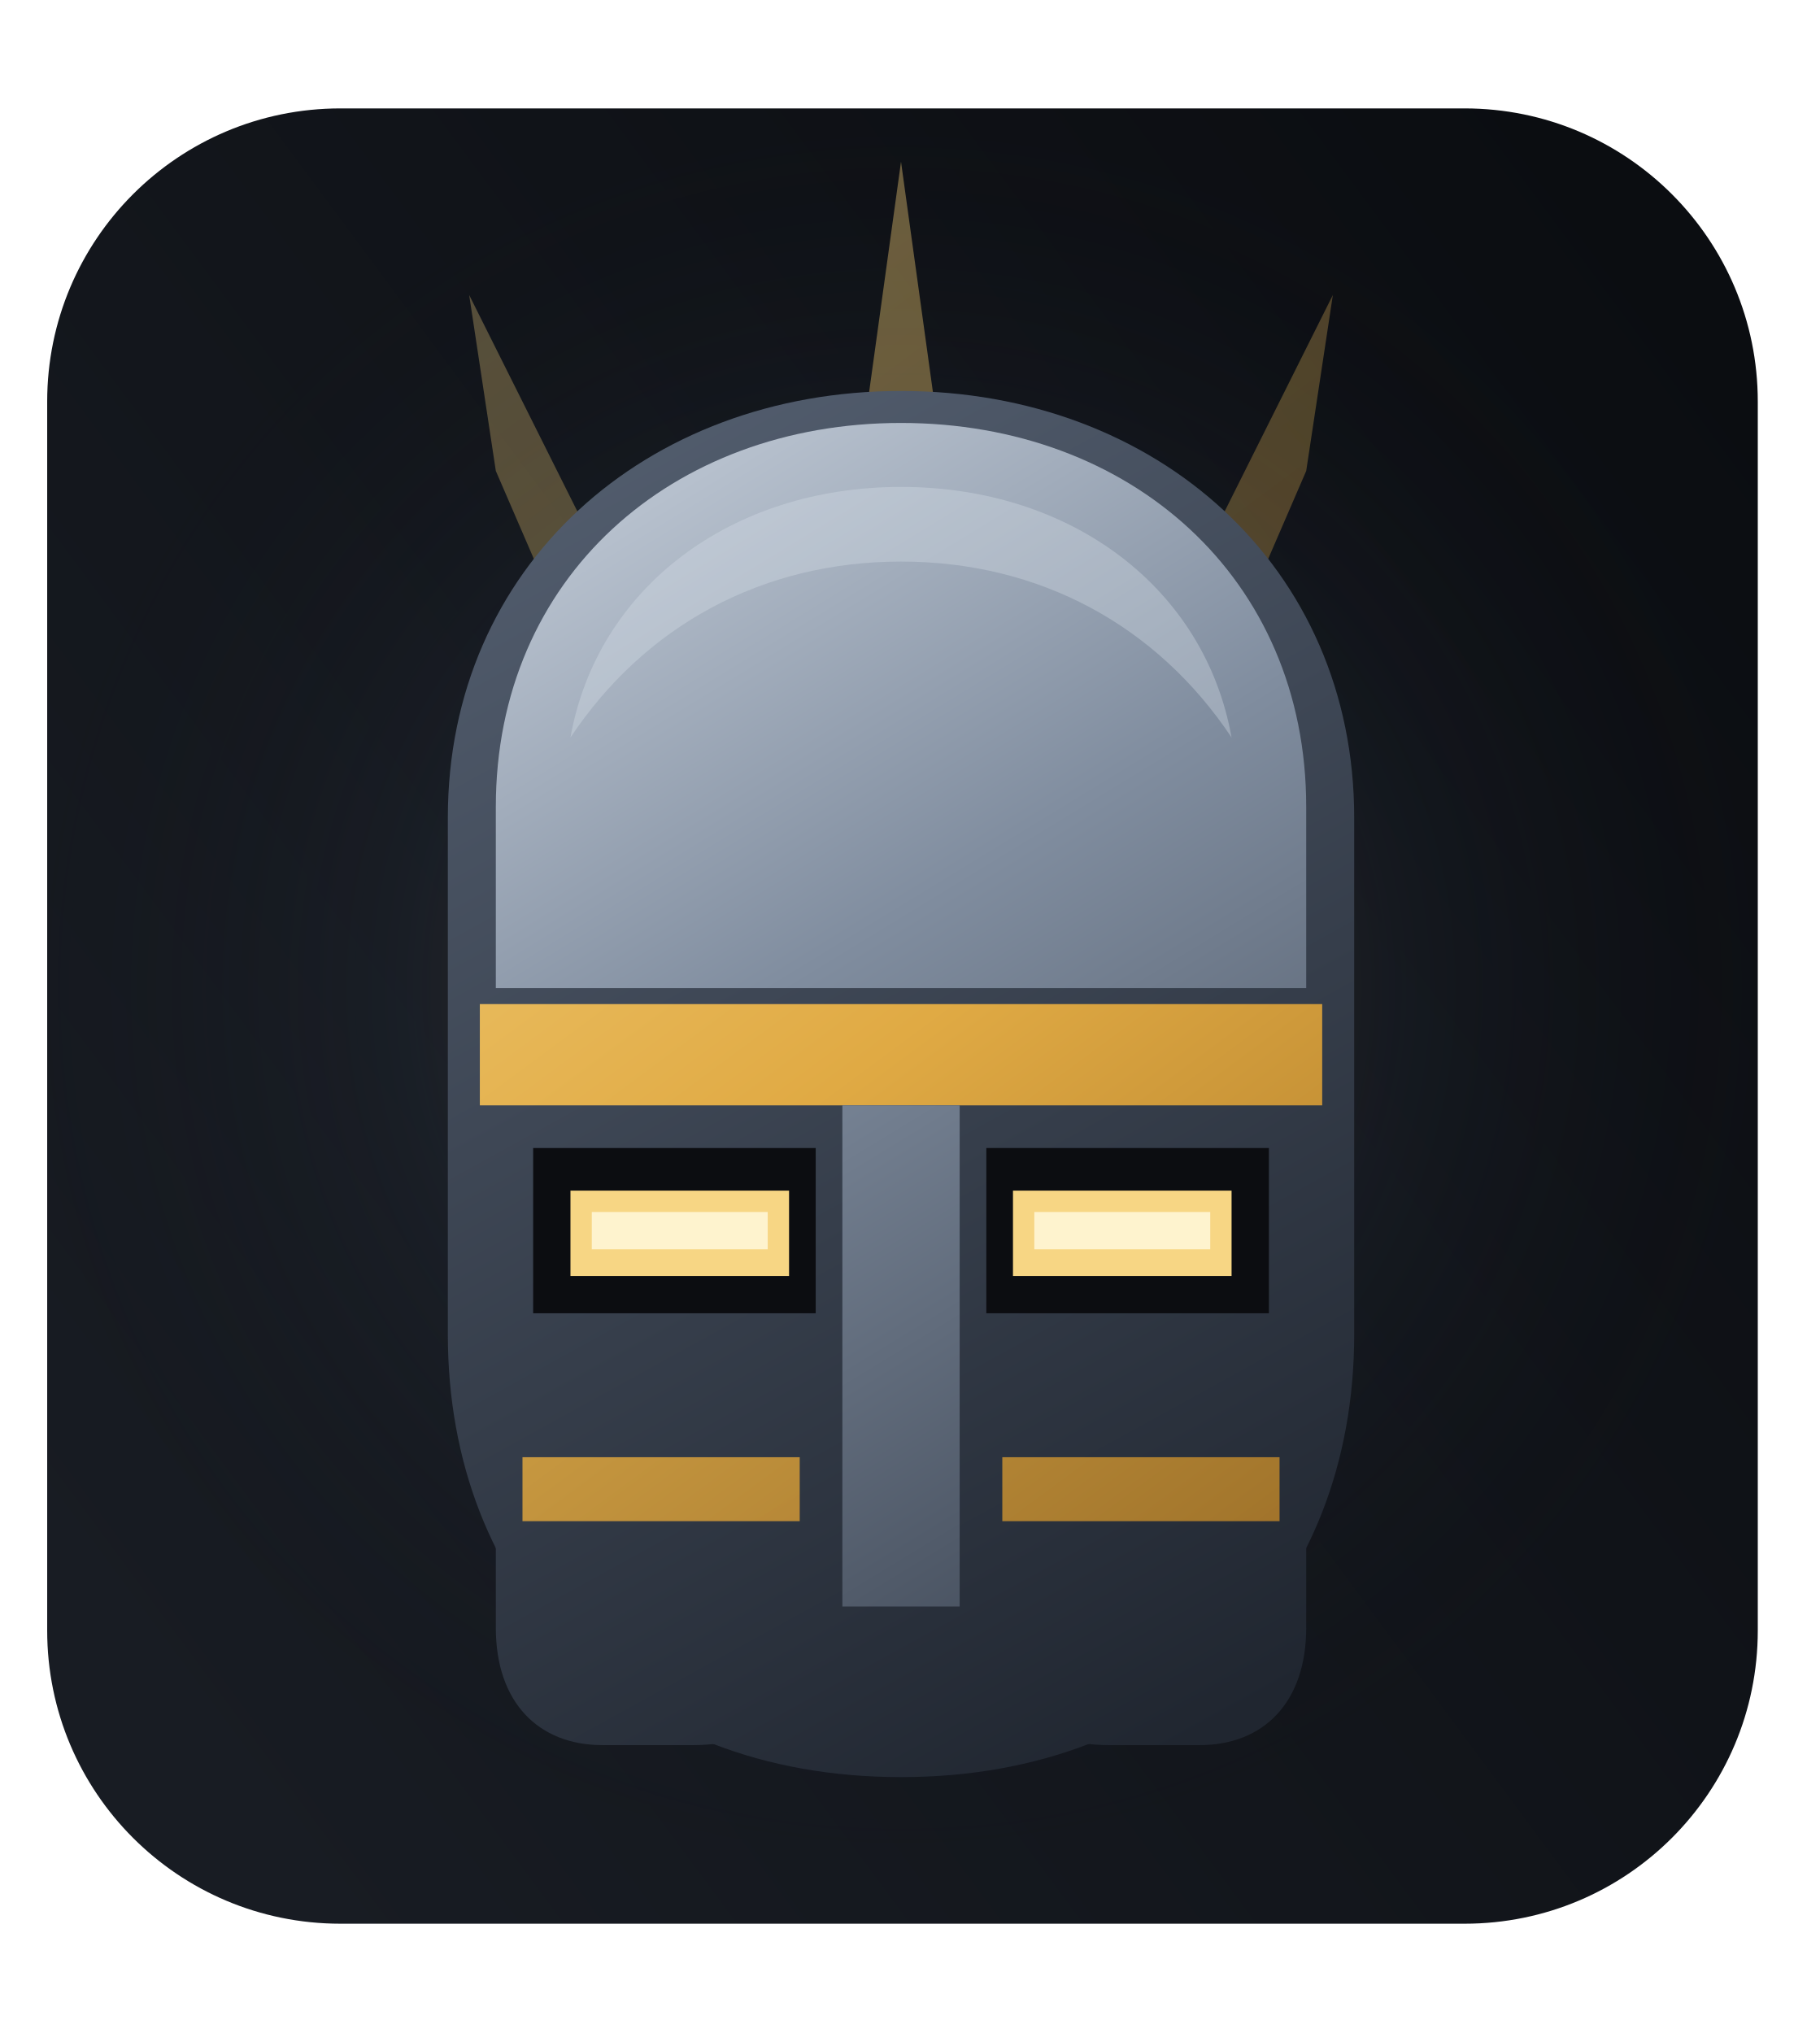
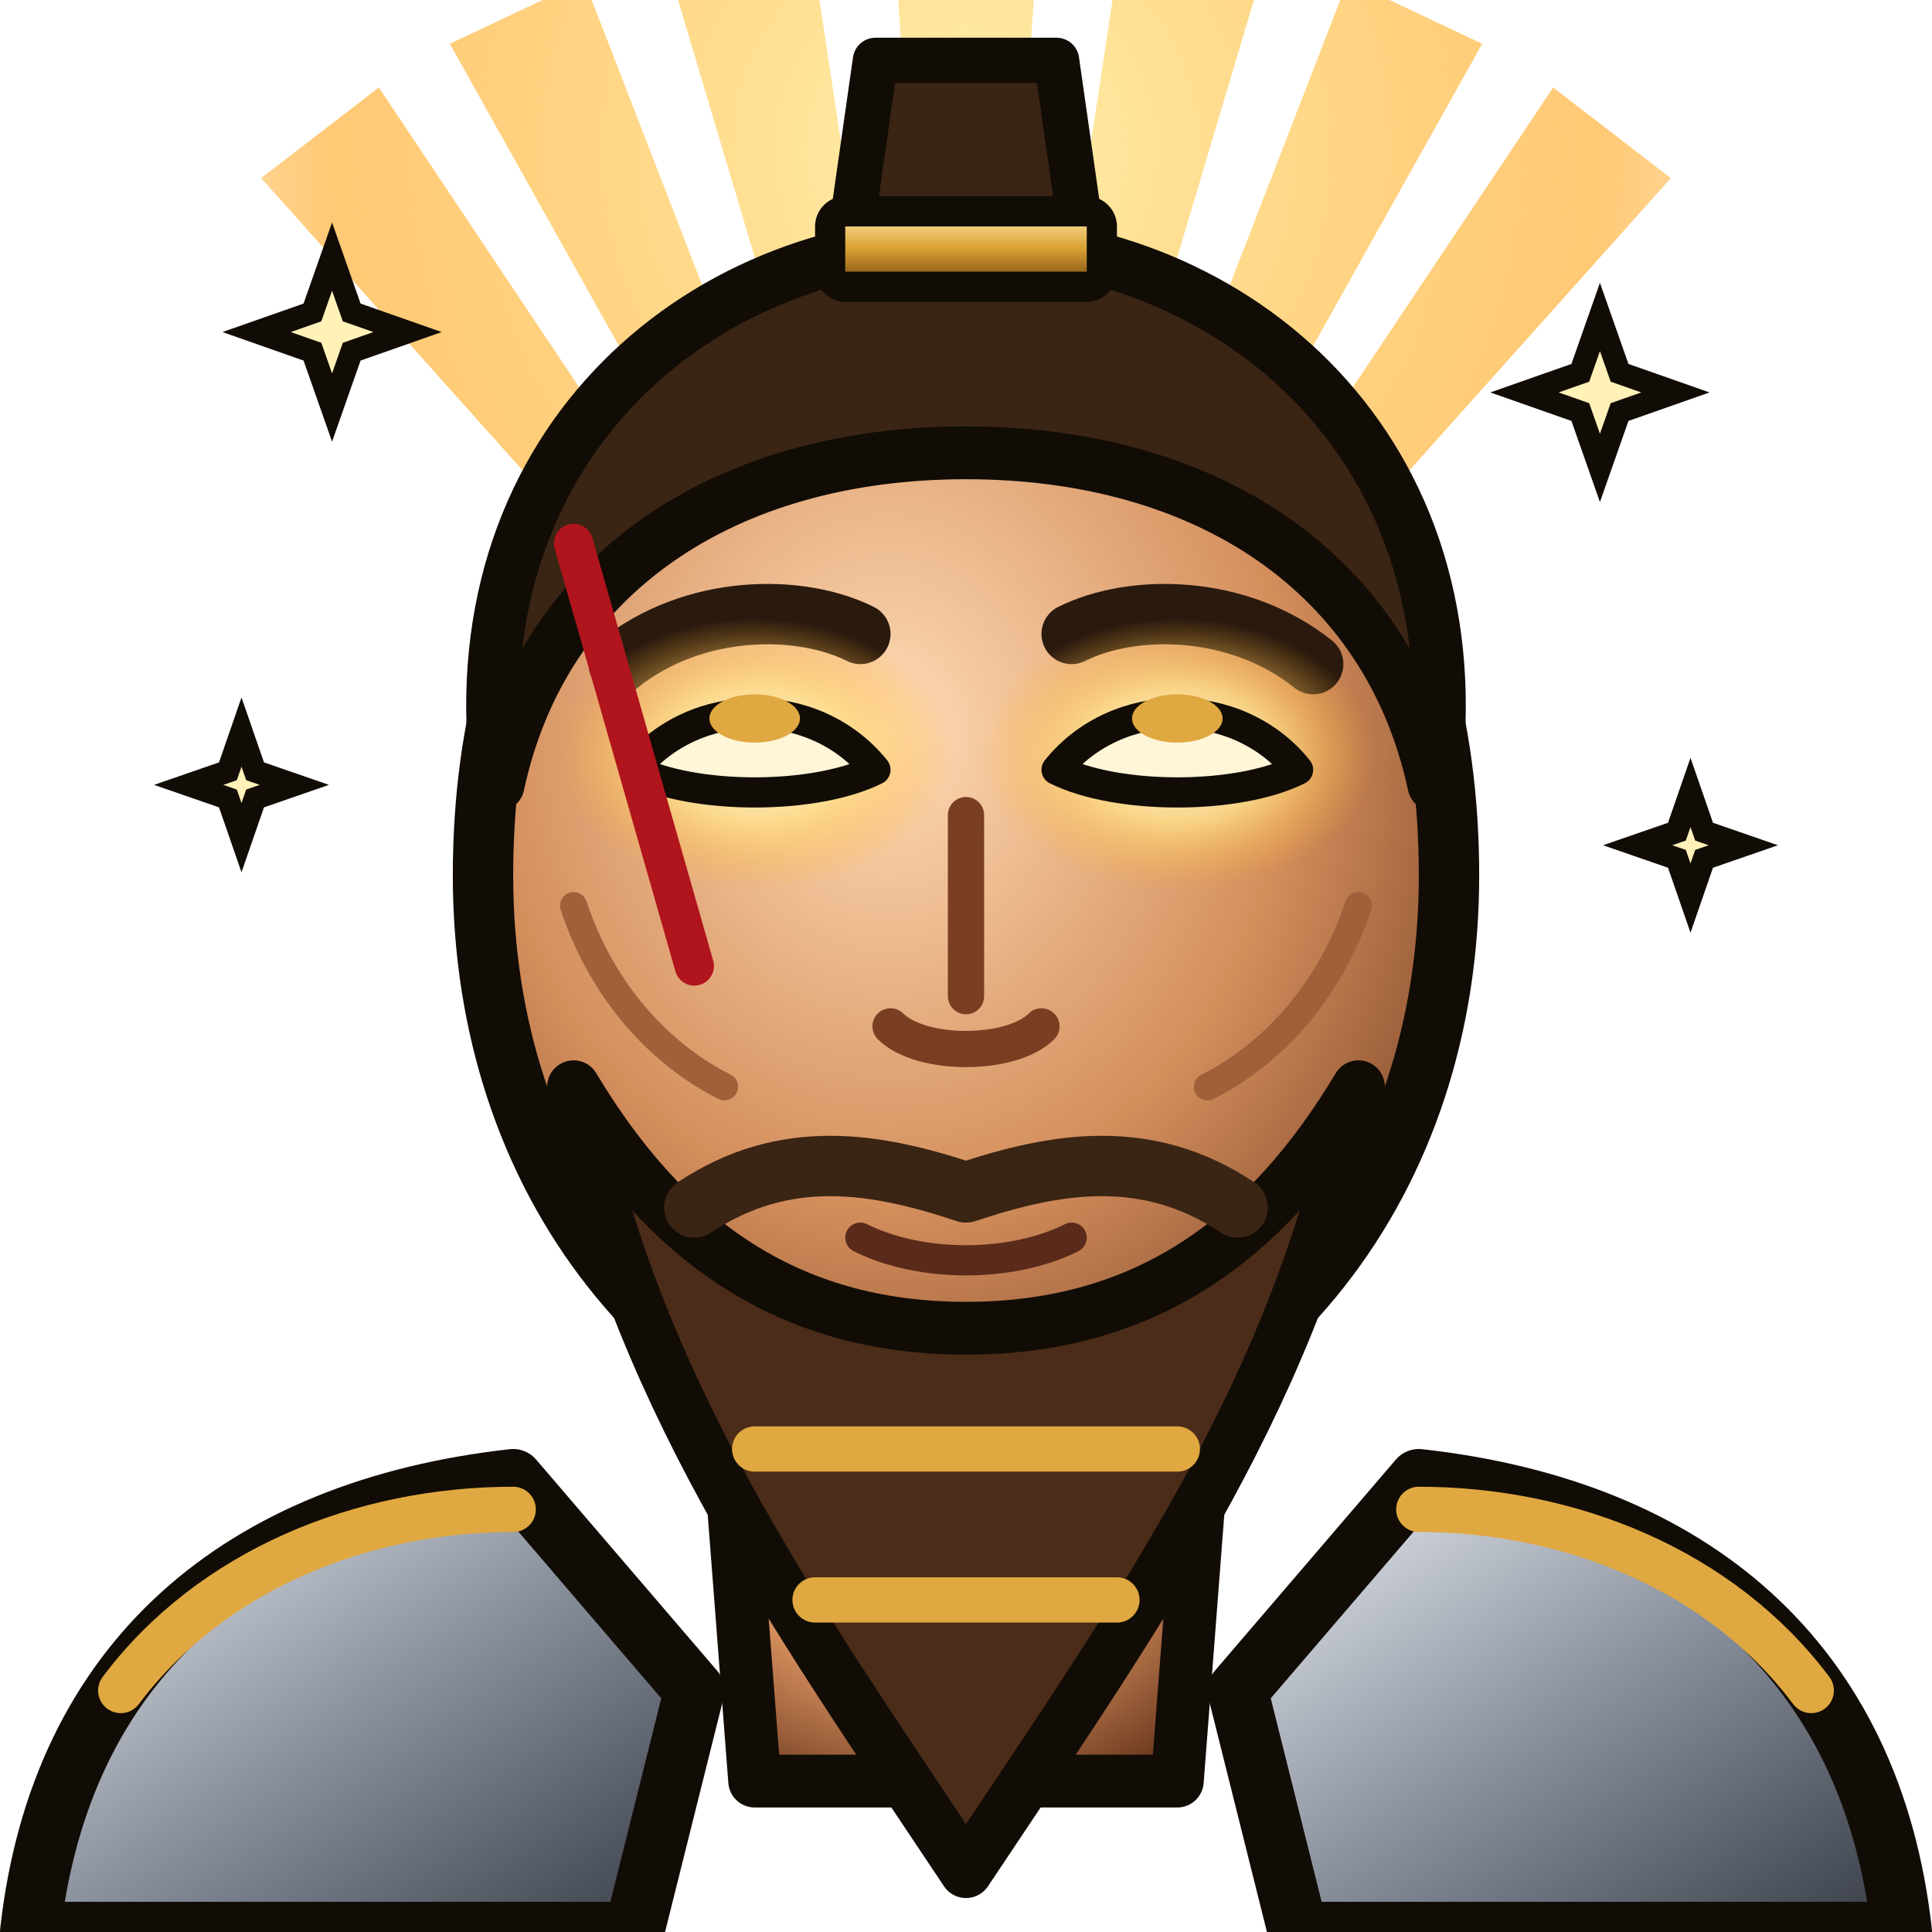
- <svg xmlns="http://www.w3.org/2000/svg" version="1.1" style="display: block;" viewBox="0 189.333 682.667 762.667" width="682.667" height="762.667" preserveAspectRatio="none">
+ <svg xmlns="http://www.w3.org/2000/svg" viewBox="0 0 128 128" width="128" height="128">
  <defs>
-     <linearGradient id="battle_trance_panel" gradientUnits="userSpaceOnUse" x1="23.848" y1="789.072" x2="653.072" y2="323.171">
-       <stop offset="0" stop-opacity="1" stop-color="rgb(24,28,35)" />
-       <stop offset="1" stop-opacity="1" stop-color="rgb(11,13,17)" />
+     <linearGradient id="st" x1="0" y1="0" x2="1" y2="0">
+       <stop offset="0" stop-color="#f2f5f8" />
+       <stop offset=".5" stop-color="#a7afba" />
+       <stop offset=".52" stop-color="#5d6570" />
+       <stop offset="1" stop-color="#2f343c" />
    </linearGradient>
-     <radialGradient id="battle_trance_forge" gradientUnits="userSpaceOnUse" cx="338" cy="560" r="340">
-       <stop offset="0" stop-opacity="0.42" stop-color="rgb(224,170,68)" />
-       <stop offset="0.55" stop-opacity="0.14" stop-color="rgb(58,70,88)" />
-       <stop offset="1" stop-opacity="0" stop-color="rgb(11,13,17)" />
+     <linearGradient id="sd" x1="0" y1="0" x2="1" y2="1">
+       <stop offset="0" stop-color="#eef1f5" />
+       <stop offset=".5" stop-color="#8a929e" />
+       <stop offset="1" stop-color="#363b44" />
+     </linearGradient>
+     <linearGradient id="go" x1="0" y1="0" x2="0" y2="1">
+       <stop offset="0" stop-color="#ffeaa8" />
+       <stop offset=".5" stop-color="#d9a032" />
+       <stop offset="1" stop-color="#6e400e" />
+     </linearGradient>
+     <linearGradient id="rd" x1="0" y1="0" x2="1" y2="1">
+       <stop offset="0" stop-color="#e2463c" />
+       <stop offset=".55" stop-color="#9e141c" />
+       <stop offset="1" stop-color="#4a060c" />
+     </linearGradient>
+     <radialGradient id="gw" cx=".5" cy=".5" r=".5">
+       <stop offset="0" stop-color="#ffd76a" stop-opacity=".9" />
+       <stop offset="1" stop-color="#ffb030" stop-opacity="0" />
    </radialGradient>
-     <linearGradient id="battle_trance_steel" gradientUnits="userSpaceOnUse" x1="170" y1="300" x2="500" y2="840">
-       <stop offset="0" stop-opacity="1" stop-color="rgb(214,222,232)" />
-       <stop offset="0.45" stop-opacity="1" stop-color="rgb(128,141,159)" />
-       <stop offset="1" stop-opacity="1" stop-color="rgb(50,58,71)" />
-     </linearGradient>
-     <linearGradient id="battle_trance_deep" gradientUnits="userSpaceOnUse" x1="200" y1="340" x2="470" y2="830">
-       <stop offset="0" stop-opacity="1" stop-color="rgb(84,95,112)" />
-       <stop offset="1" stop-opacity="1" stop-color="rgb(32,38,48)" />
-     </linearGradient>
-     <linearGradient id="battle_trance_gold" gradientUnits="userSpaceOnUse" x1="150" y1="330" x2="520" y2="830">
-       <stop offset="0" stop-opacity="1" stop-color="rgb(247,214,132)" />
-       <stop offset="0.5" stop-opacity="1" stop-color="rgb(224,170,68)" />
-       <stop offset="1" stop-opacity="1" stop-color="rgb(158,108,32)" />
-     </linearGradient>
-     <linearGradient id="battle_trance_blood" gradientUnits="userSpaceOnUse" x1="338" y1="760" x2="338" y2="360">
-       <stop offset="0" stop-opacity="1" stop-color="rgb(92,12,14)" />
-       <stop offset="0.5" stop-opacity="1" stop-color="rgb(150,26,26)" />
-       <stop offset="1" stop-opacity="1" stop-color="rgb(206,54,42)" />
-     </linearGradient>
-     <clipPath id="battle_trance_tile">
-       <path d="M 17.7 340 C 17.7 279.2 66.9 230 127.7 230 L 549.4 230 C 610.2 230 659.4 279.2 659.4 340 L 659.4 801 C 659.4 861.8 610.2 911 549.4 911 L 127.7 911 C 66.9 911 17.7 861.8 17.7 801 Z" />
-     </clipPath>
+     <radialGradient id="sk" cx=".42" cy=".35" r=".75">
+       <stop offset="0" stop-color="#ffdcb6" />
+       <stop offset=".55" stop-color="#d48e5c" />
+       <stop offset="1" stop-color="#6e3a20" />
+     </radialGradient>
+     <radialGradient id="ry" gradientUnits="userSpaceOnUse" cx="64" cy="10" r="70">
+       <stop offset="0" stop-color="#fff2b0" />
+       <stop offset=".6" stop-color="#ffb23a" stop-opacity=".7" />
+       <stop offset="1" stop-color="#ffb23a" stop-opacity="0" />
+     </radialGradient>
+     <radialGradient id="ey" cx=".5" cy=".5" r=".5">
+       <stop offset="0" stop-color="#fff" stop-opacity="1" />
+       <stop offset=".5" stop-color="#ffe08a" stop-opacity=".8" />
+       <stop offset="1" stop-color="#ffb030" stop-opacity="0" />
+     </radialGradient>
  </defs>
-   <g clip-path="url(#battle_trance_tile)">
-     <path fill="url(#battle_trance_panel)" d="M 17.7 340 C 17.7 279.2 66.9 230 127.7 230 L 549.4 230 C 610.2 230 659.4 279.2 659.4 340 L 659.4 801 C 659.4 861.8 610.2 911 549.4 911 L 127.7 911 C 66.9 911 17.7 861.8 17.7 801 Z" />
-     <path fill="url(#battle_trance_forge)" d="M 17.7 230 L 659.4 230 L 659.4 911 L 17.7 911 Z" />
-     <path fill="url(#battle_trance_gold)" fill-opacity="0.4" d="M 338 250 L 356 380 L 338 420 L 320 380 z" />
-     <path fill="url(#battle_trance_gold)" fill-opacity="0.3" d="M 176 300 L 226 400 L 218 440 L 186 366 z" />
-     <path fill="url(#battle_trance_gold)" fill-opacity="0.3" d="M 500 300 L 490 366 L 458 440 L 450 400 z" />
-     <path fill="url(#battle_trance_deep)" d="M 338 336 C 434 336 508 402 508 496 L 508 690 C 508 786 442 856 338 856 C 234 856 168 786 168 690 L 168 496 C 168 402 242 336 338 336 z" />
-     <path fill="url(#battle_trance_steel)" d="M 338 348 C 424 348 490 406 490 492 L 490 560 L 186 560 L 186 492 C 186 406 252 348 338 348 z" />
-     <path fill="rgb(214,222,232)" fill-opacity="0.35" d="M 338 372 C 402 372 452 410 462 466 C 434 424 390 400 338 400 C 286 400 242 424 214 466 C 224 410 274 372 338 372 z" />
-     <path fill="url(#battle_trance_gold)" d="M 180 566 L 496 566 L 496 604 L 180 604 z" />
-     <path fill="rgb(12,13,17)" d="M 200 620 L 306 620 L 306 682 L 200 682 z" />
-     <path fill="rgb(12,13,17)" d="M 370 620 L 476 620 L 476 682 L 370 682 z" />
-     <path fill="rgb(247,214,132)" d="M 214 636 L 296 636 L 296 668 L 214 668 z" />
-     <path fill="rgb(247,214,132)" d="M 380 636 L 462 636 L 462 668 L 380 668 z" />
-     <path fill="rgb(255,246,214)" fill-opacity="0.9" d="M 222 644 L 288 644 L 288 658 L 222 658 z" />
-     <path fill="rgb(255,246,214)" fill-opacity="0.9" d="M 388 644 L 454 644 L 454 658 L 388 658 z" />
-     <path fill="url(#battle_trance_steel)" d="M 316 604 L 360 604 L 360 792 L 316 792 z" />
-     <path fill="url(#battle_trance_deep)" d="M 186 700 L 306 700 L 306 800 C 306 828 288 844 260 844 L 226 844 C 202 844 186 828 186 800 z" />
-     <path fill="url(#battle_trance_deep)" d="M 370 700 L 490 700 L 490 800 C 490 828 474 844 450 844 L 416 844 C 388 844 370 828 370 800 z" />
-     <path fill="url(#battle_trance_gold)" fill-opacity="0.9" d="M 196 736 L 300 736 L 300 760 L 196 760 z" />
-     <path fill="url(#battle_trance_gold)" fill-opacity="0.9" d="M 376 736 L 480 736 L 480 760 L 376 760 z" />
+   <path d="M64 64L17.3 11.8L25.1 5.8ZM64 64L29.8 2.9L38.7 -1.3ZM64 64L44 -3.1L53.5 -5.2ZM64 64L59.1 -5.8L68.9 -5.8ZM64 64L74.5 -5.2L84 -3.1ZM64 64L89.3 -1.3L98.2 2.9ZM64 64L102.9 5.8L110.7 11.8Z" fill="url(#ry)" />
+   <path d="M2 128C4 110 16 100 34 98L46 112L42 128Z" fill="url(#sd)" stroke="#120c06" stroke-width="4" stroke-linejoin="round" />
+   <path d="M126 128C124 110 112 100 94 98L82 112L86 128Z" fill="url(#sd)" stroke="#120c06" stroke-width="4" stroke-linejoin="round" />
+   <path d="M8 112C14 104 24 100 34 100M120 112C114 104 104 100 94 100" fill="none" stroke="#e0a840" stroke-width="3" stroke-linecap="round" stroke-linejoin="round" />
+   <path d="M48 92H80L78 118H50Z" fill="url(#sk)" stroke="#120c06" stroke-width="3.5" stroke-linejoin="round" />
+   <path d="M64 22C86 22 96 38 96 58C96 78 84 94 64 98C44 94 32 78 32 58C32 38 42 22 64 22Z" fill="url(#sk)" stroke="#120c06" stroke-width="4" stroke-linejoin="round" />
+   <path d="M33 52C30 30 46 16 64 16C82 16 98 30 95 52C92 38 80 30 64 30C48 30 36 38 33 52Z" fill="#3a2414" stroke="#120c06" stroke-width="3.5" stroke-linejoin="round" />
+   <path d="M58 4H70L72 18H56Z" fill="#3a2414" stroke="#120c06" stroke-width="3" stroke-linejoin="round" />
+   <rect x="55" y="14" width="18" height="5" rx="1" fill="url(#go)" stroke="#120c06" stroke-width="2" />
+   <path d="M38 72C42 92 52 106 64 124C76 106 86 92 90 72C84 82 76 88 64 88C52 88 44 82 38 72Z" fill="#4a2c18" stroke="#120c06" stroke-width="3.5" stroke-linejoin="round" />
+   <path d="M50 96H78M54 106H74" fill="none" stroke="#e0a840" stroke-width="3" stroke-linecap="round" stroke-linejoin="round" />
+   <path d="M46 80C52 76 58 77 64 79C70 77 76 76 82 80" fill="none" stroke="#3a2414" stroke-width="4" stroke-linecap="round" stroke-linejoin="round" />
+   <path d="M57 82C61 84 67 84 71 82" fill="none" stroke="#5a2a1a" stroke-width="2" stroke-linecap="round" stroke-linejoin="round" />
+   <path d="M41 44C46 40 53 40 57 42M71 42C75 40 82 40 87 44" fill="none" stroke="#2a1a0e" stroke-width="4" stroke-linecap="round" stroke-linejoin="round" />
+   <ellipse cx="50" cy="50" rx="13" ry="9" fill="url(#ey)" />
+   <ellipse cx="78" cy="50" rx="13" ry="9" fill="url(#ey)" />
+   <path d="M42 51C46 46 54 46 58 51C54 53 46 53 42 51Z" fill="#fff6d8" stroke="#120c06" stroke-width="2" stroke-linejoin="round" />
+   <path d="M70 51C74 46 82 46 86 51C82 53 74 53 70 51Z" fill="#fff6d8" stroke="#120c06" stroke-width="2" stroke-linejoin="round" />
+   <ellipse cx="50" cy="47.6" rx="3" ry="1.6" fill="#e0a840" />
+   <ellipse cx="78" cy="47.6" rx="3" ry="1.6" fill="#e0a840" />
+   <path d="M64 54V66M59 68C61 70 67 70 69 68" fill="none" stroke="#7a3e22" stroke-width="2.4" stroke-linecap="round" stroke-linejoin="round" />
+   <path d="M38 36L46 64" fill="none" stroke="#b0141c" stroke-width="2.6" stroke-linecap="round" stroke-linejoin="round" />
+   <path d="M38 60C40 66 44 70 48 72M90 60C88 66 84 70 80 72" fill="none" stroke="#a0603a" stroke-width="1.8" stroke-linecap="round" stroke-linejoin="round" />
+   <g fill="#fff1b8" stroke="#120c06" stroke-width="1.5">
+     <path d="M22 17L23.3 20.7L27 22L23.3 23.3L22 27L20.7 23.3L17 22L20.7 20.7Z" />
+     <path d="M106 21L107.3 24.7L111 26L107.3 27.3L106 31L104.7 27.3L101 26L104.7 24.7Z" />
+     <path d="M16 48.5L16.9 51.1L19.5 52L16.9 52.9L16 55.5L15.1 52.9L12.5 52L15.1 51.1Z" />
+     <path d="M112 52.5L112.9 55.1L115.5 56L112.9 56.9L112 59.5L111.1 56.9L108.5 56L111.1 55.1Z" />
  </g>
</svg>
